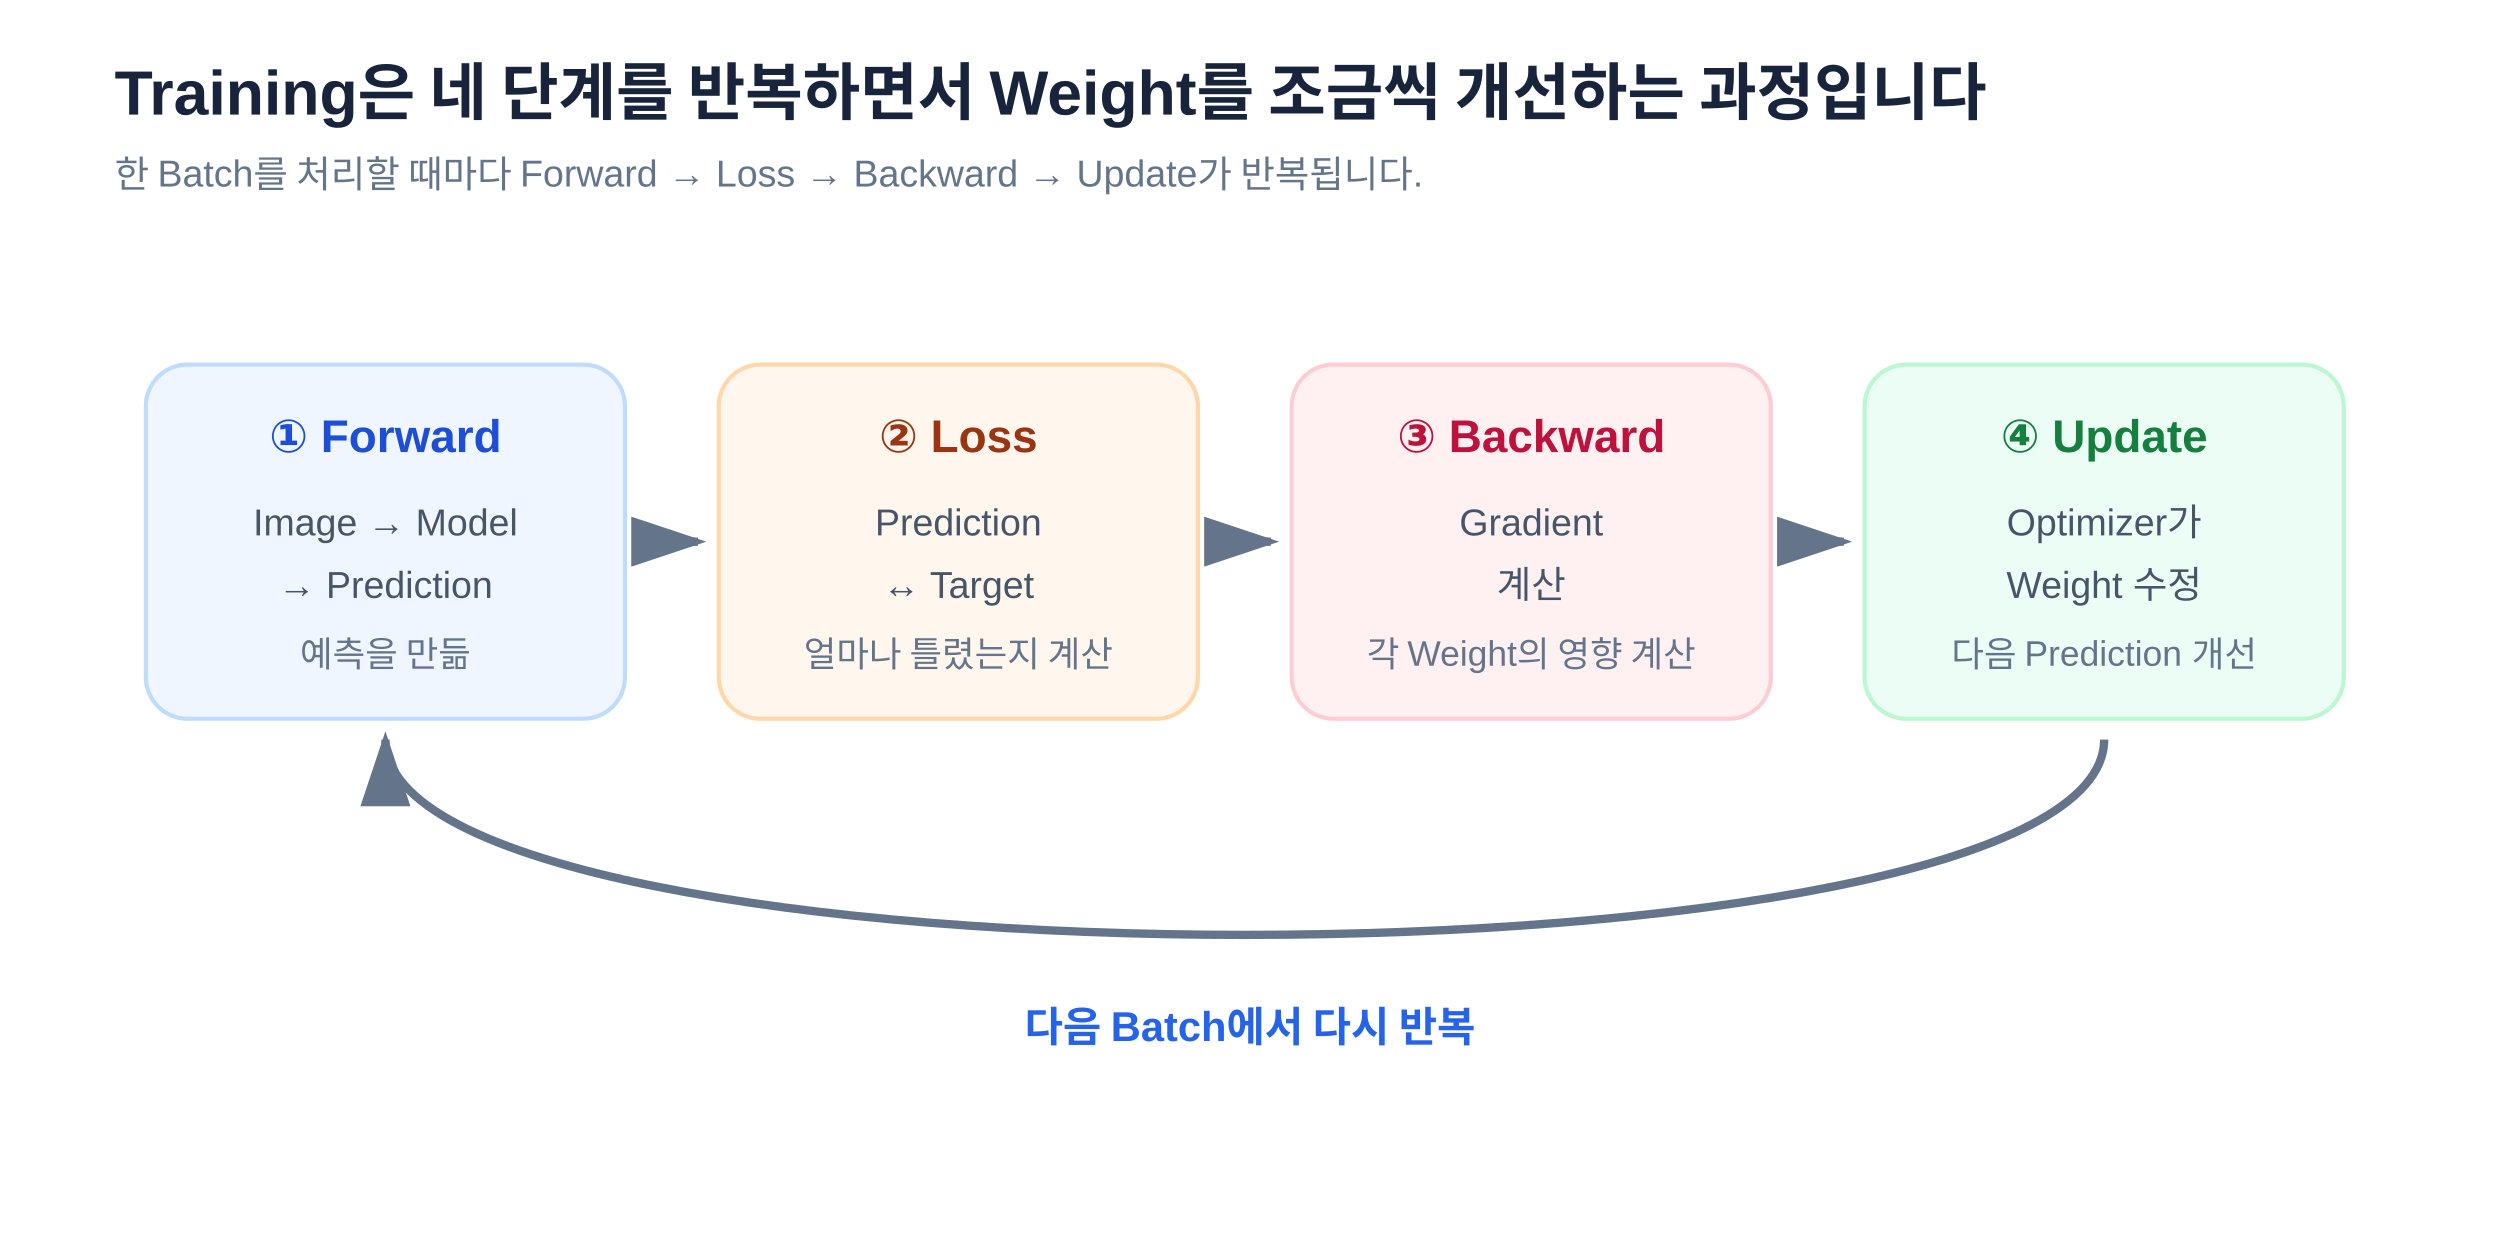
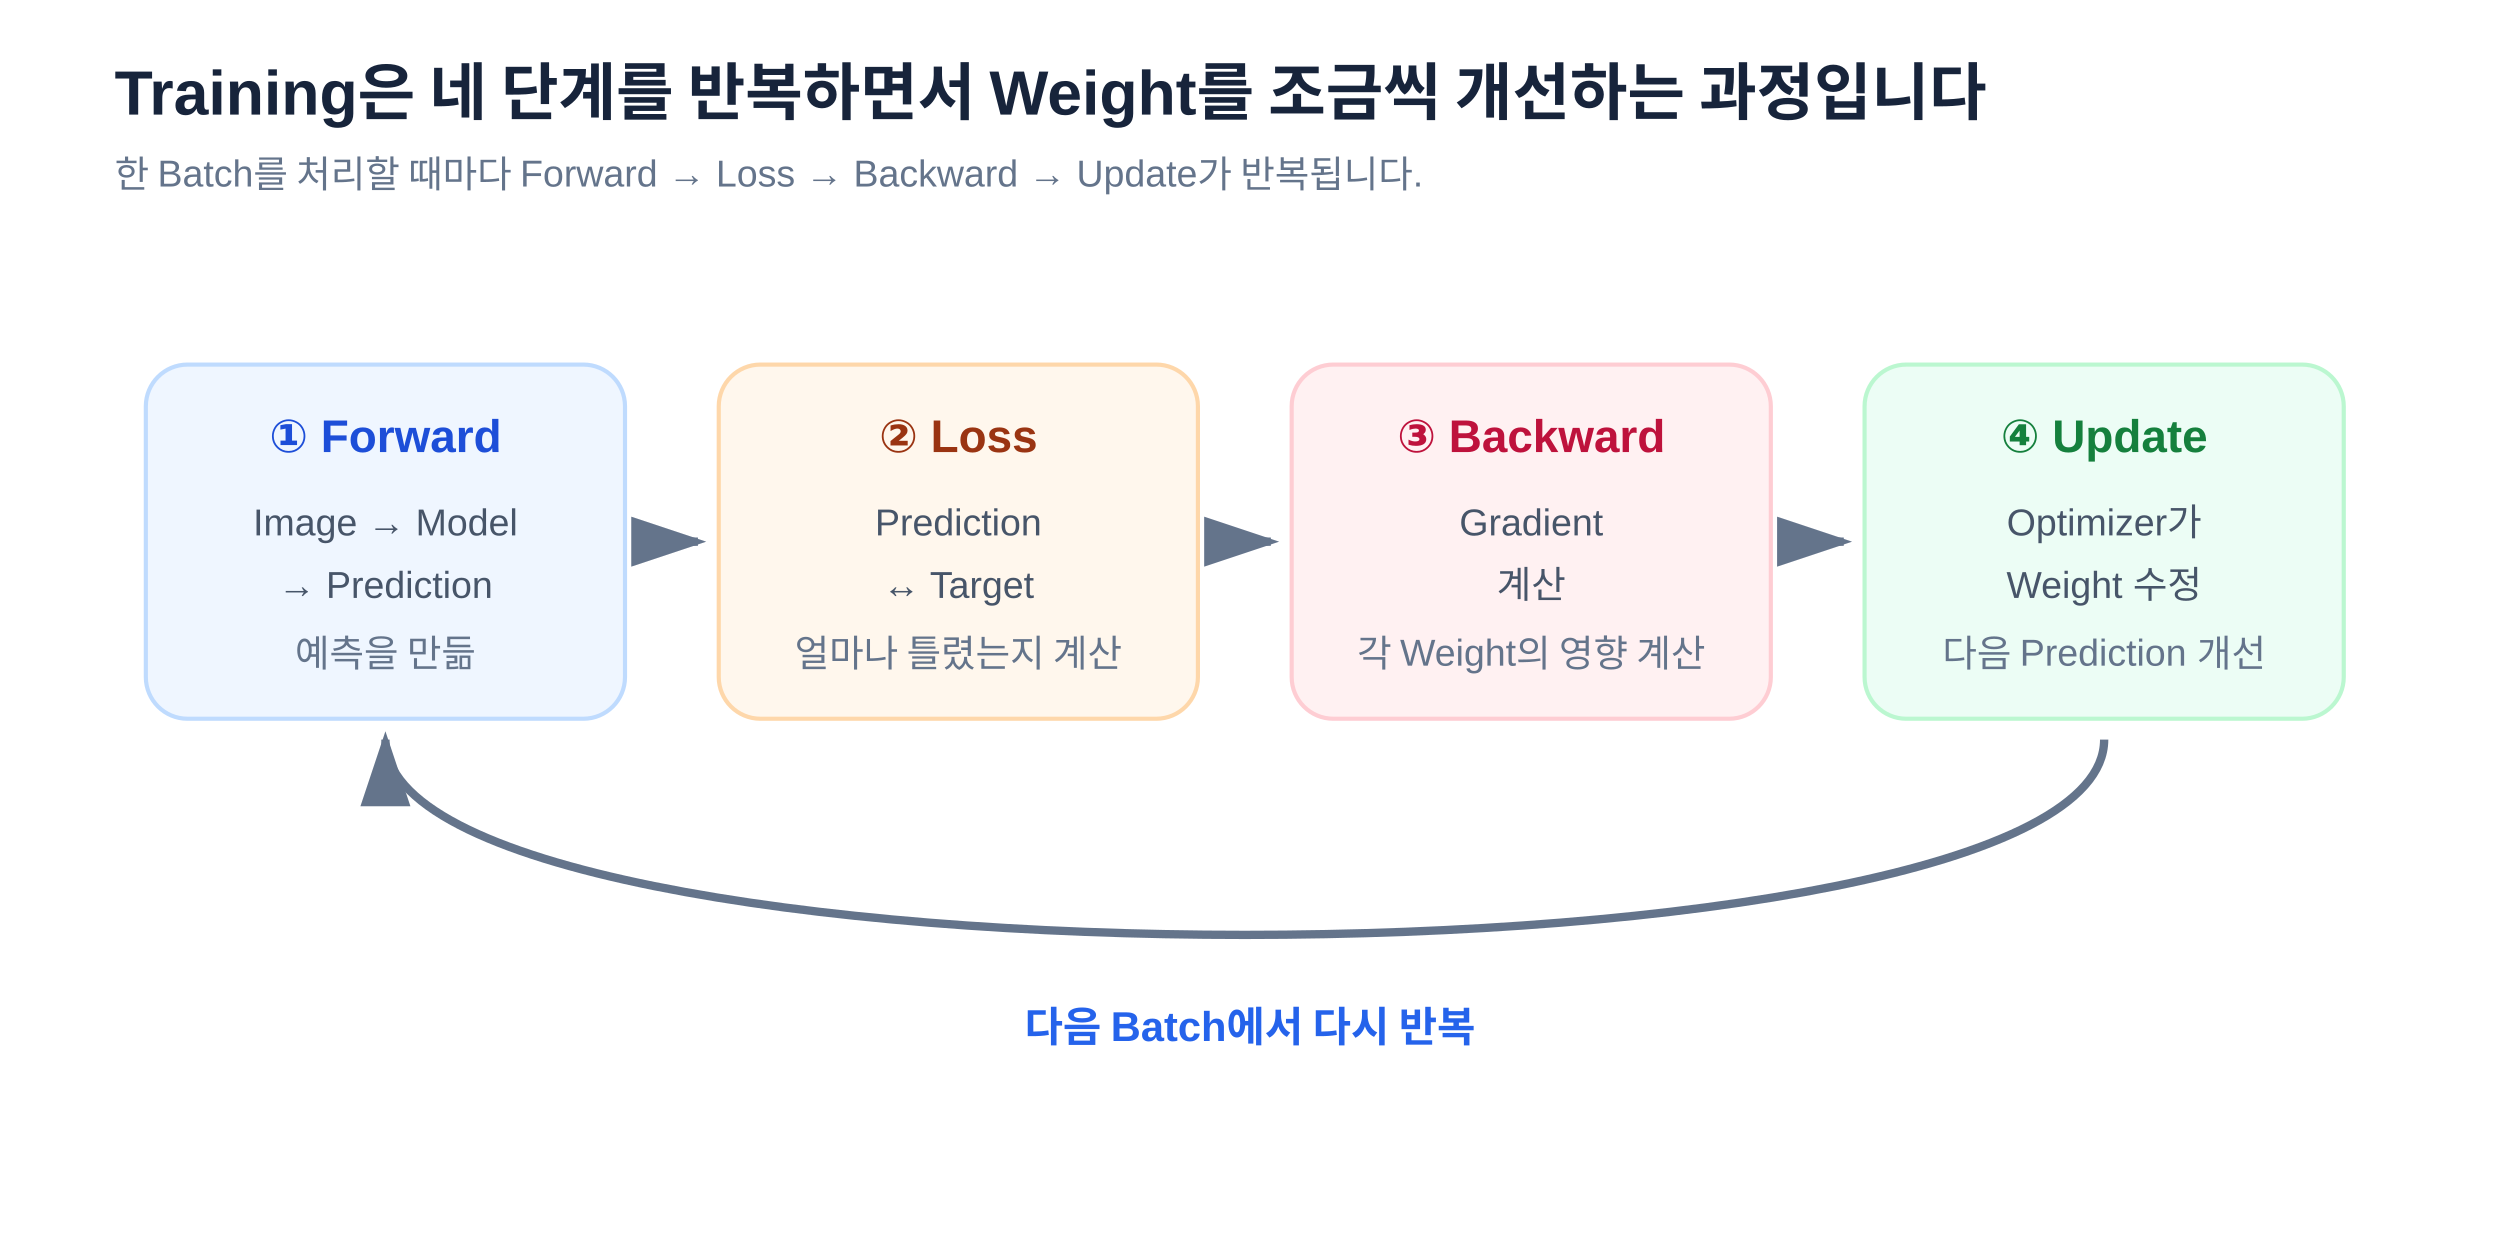
<svg xmlns="http://www.w3.org/2000/svg" viewBox="0 0 1200 600">
  <defs>
    <marker id="a" markerWidth="10" markerHeight="10" refX="8" refY="3" orient="auto">
      <path d="M0 0L0 6L9 3z" fill="#64748b" />
    </marker>
  </defs>
  <rect width="1200" height="600" fill="#fff" />
  <text x="55" y="55" font-family="Arial,sans-serif" font-size="30" font-weight="700" fill="#17243b">Training은 네 단계를 반복하면서 Weight를 조금씩 개선하는 과정입니다</text>
  <text x="55" y="90" font-family="Arial,sans-serif" font-size="18" fill="#64748b">한 Batch를 처리할 때마다 Forward → Loss → Backward → Update가 반복됩니다.</text>
  <g font-family="Arial,sans-serif" text-anchor="middle">
    <g transform="translate(70 175)">
      <rect width="230" height="170" rx="20" fill="#eff6ff" stroke="#bfdbfe" stroke-width="2" />
      <text x="115" y="42" font-size="22" font-weight="700" fill="#1d4ed8">① Forward</text>
      <text x="115" y="82" font-size="18" fill="#475569">Image → Model</text>
      <text x="115" y="112" font-size="18" fill="#475569">→ Prediction</text>
-       <text x="115" y="145" font-size="17" fill="#64748b">예측을 만듦</text>
+       <text x="115" y="145" font-size="18" fill="#64748b">예측을 만듦</text>
    </g>
    <g transform="translate(345 175)">
      <rect width="230" height="170" rx="20" fill="#fff7ed" stroke="#fed7aa" stroke-width="2" />
      <text x="115" y="42" font-size="22" font-weight="700" fill="#9a3412">② Loss</text>
      <text x="115" y="82" font-size="18" fill="#475569">Prediction</text>
      <text x="115" y="112" font-size="18" fill="#475569">↔ Target</text>
-       <text x="115" y="145" font-size="17" fill="#64748b">얼마나 틀렸는지 계산</text>
+       <text x="115" y="145" font-size="18" fill="#64748b">얼마나 틀렸는지 계산</text>
    </g>
    <g transform="translate(620 175)">
      <rect width="230" height="170" rx="20" fill="#fff1f2" stroke="#fecdd3" stroke-width="2" />
      <text x="115" y="42" font-size="22" font-weight="700" fill="#be123c">③ Backward</text>
      <text x="115" y="82" font-size="18" fill="#475569">Gradient</text>
      <text x="115" y="112" font-size="18" fill="#475569">계산</text>
-       <text x="115" y="145" font-size="17" fill="#64748b">각 Weight의 영향 계산</text>
+       <text x="115" y="145" font-size="18" fill="#64748b">각 Weight의 영향 계산</text>
    </g>
    <g transform="translate(895 175)">
      <rect width="230" height="170" rx="20" fill="#ecfdf5" stroke="#bbf7d0" stroke-width="2" />
      <text x="115" y="42" font-size="22" font-weight="700" fill="#15803d">④ Update</text>
      <text x="115" y="82" font-size="18" fill="#475569">Optimizer가</text>
      <text x="115" y="112" font-size="18" fill="#475569">Weight 수정</text>
-       <text x="115" y="145" font-size="17" fill="#64748b">다음 Prediction 개선</text>
+       <text x="115" y="145" font-size="18" fill="#64748b">다음 Prediction 개선</text>
    </g>
  </g>
  <g stroke="#64748b" stroke-width="4" fill="none" marker-end="url(#a)">
    <path d="M305 260H335" />
    <path d="M580 260H610" />
    <path d="M855 260H885" />
    <path d="M1010 355 C1010 480 185 480 185 355" />
  </g>
  <text x="600" y="500" text-anchor="middle" font-family="Arial,sans-serif" font-size="20" font-weight="700" fill="#2563eb">다음 Batch에서 다시 반복</text>
</svg>
